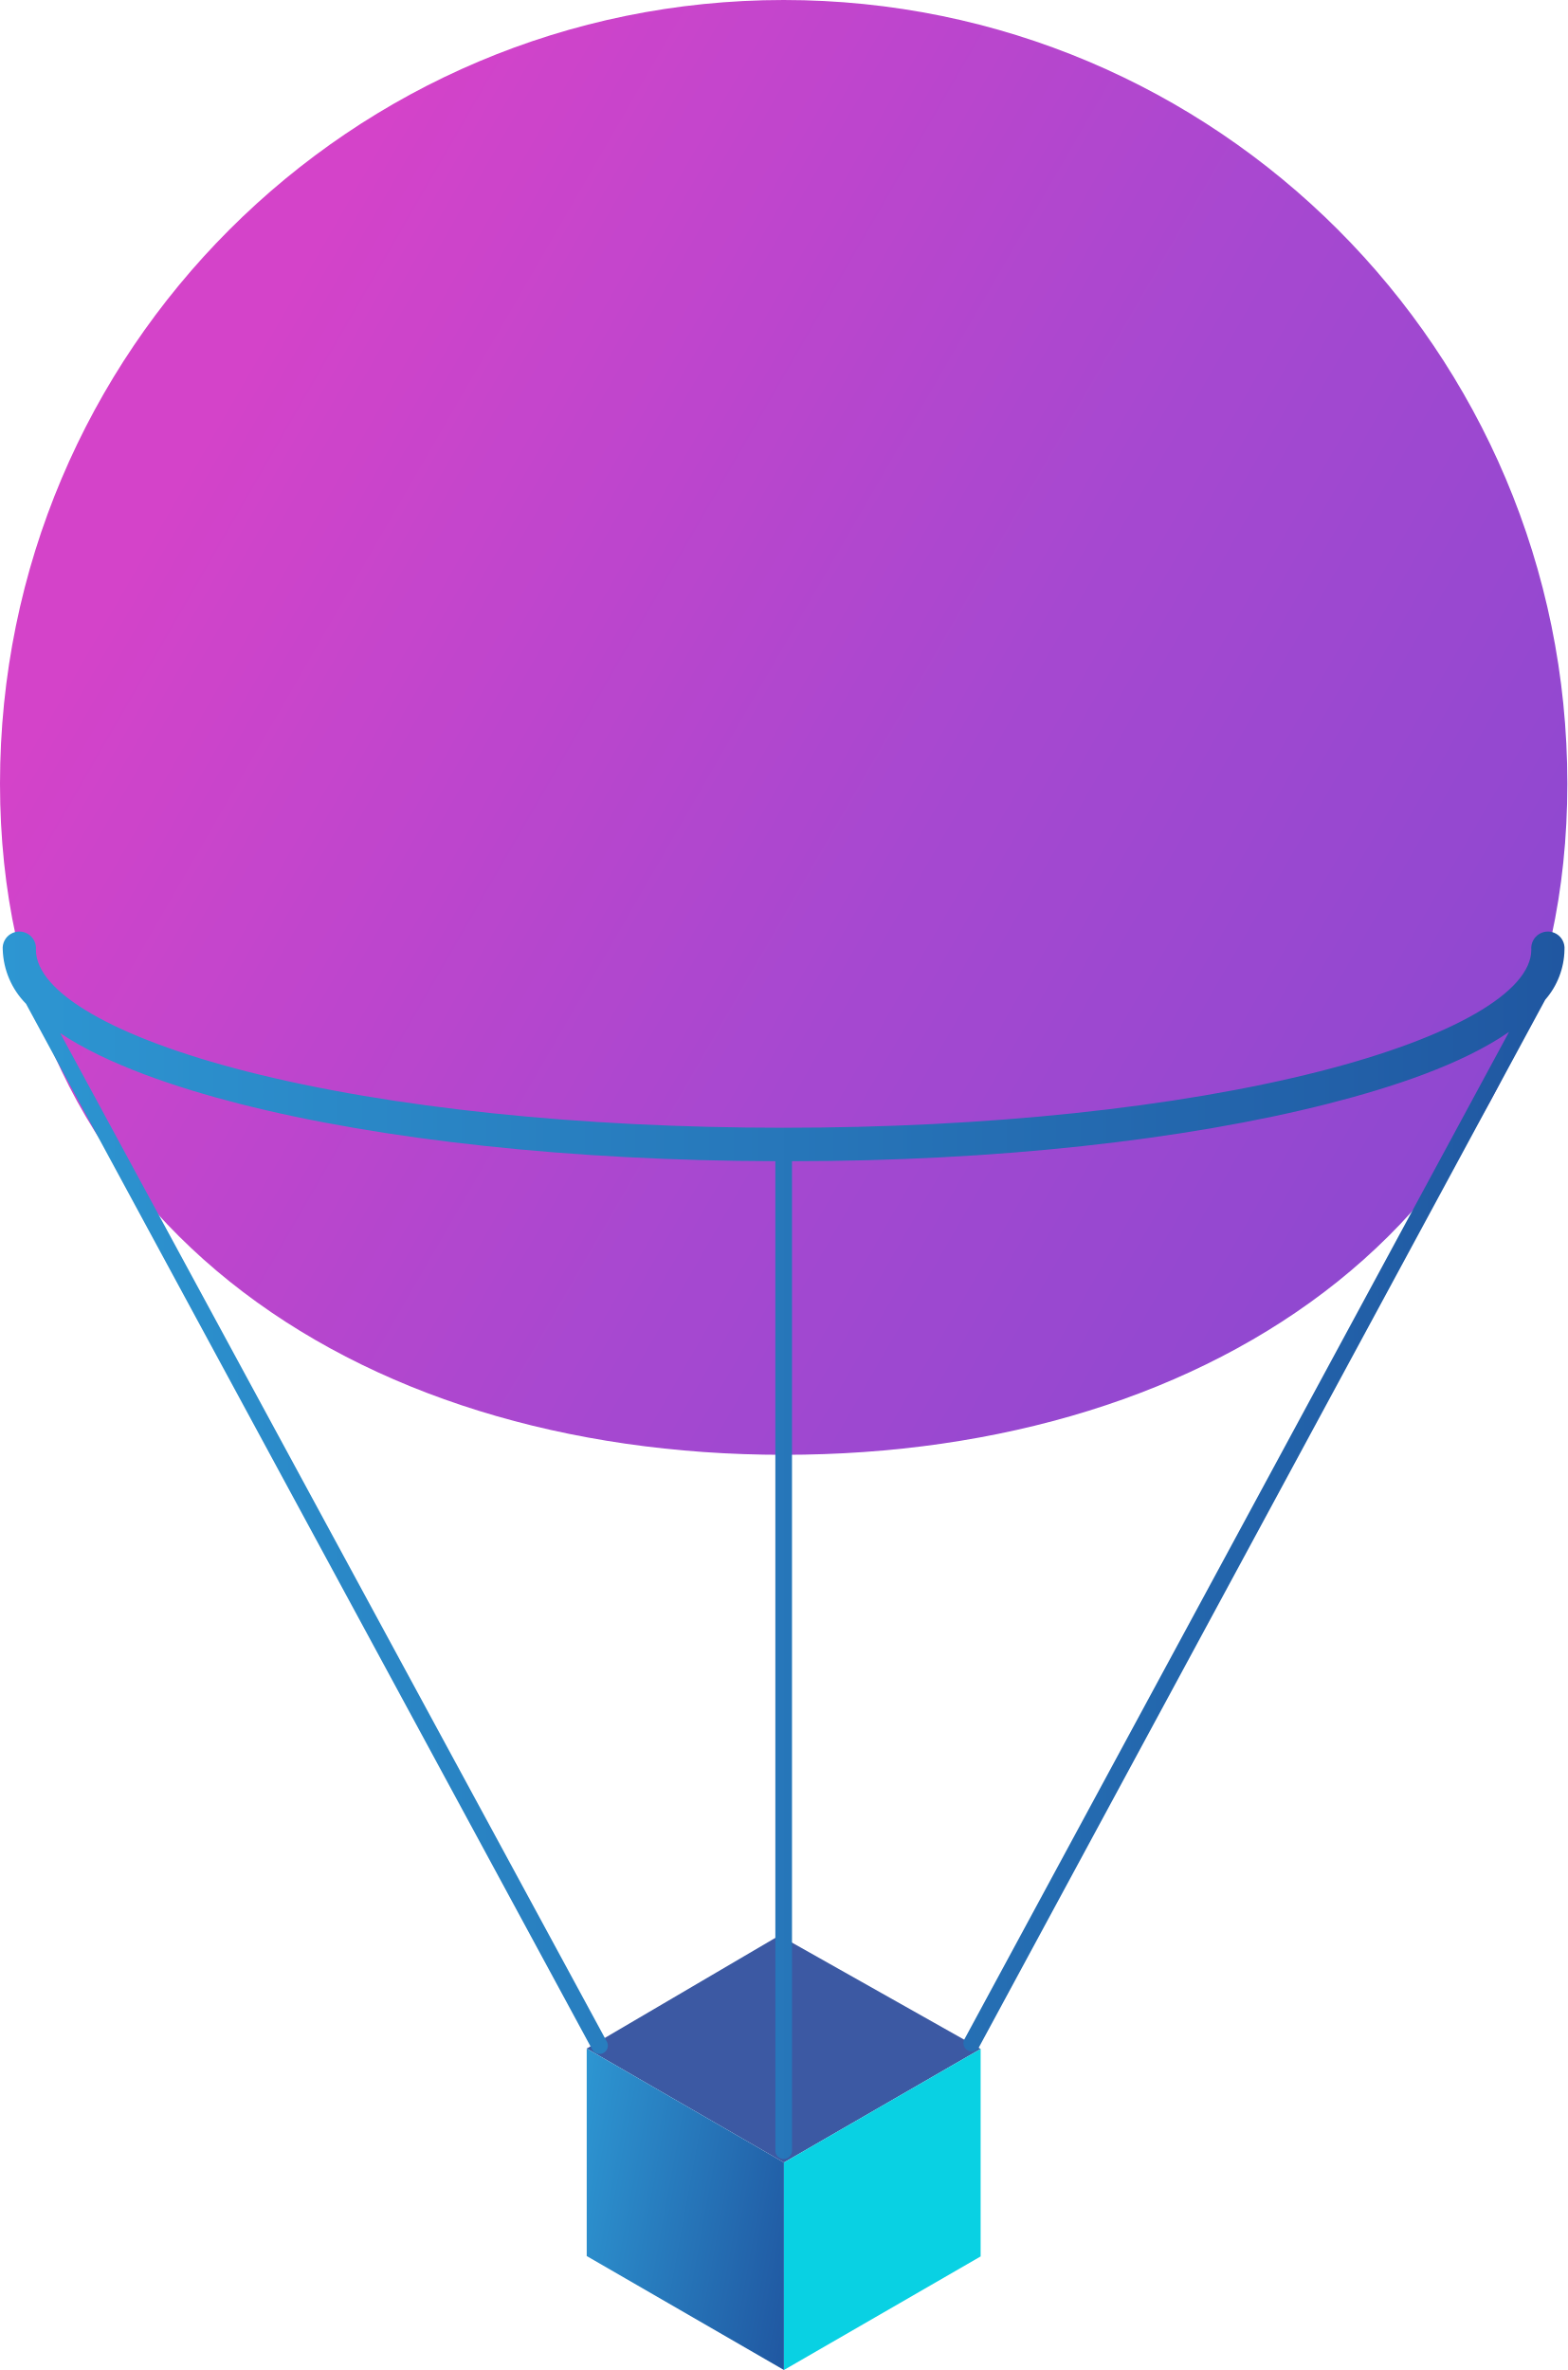
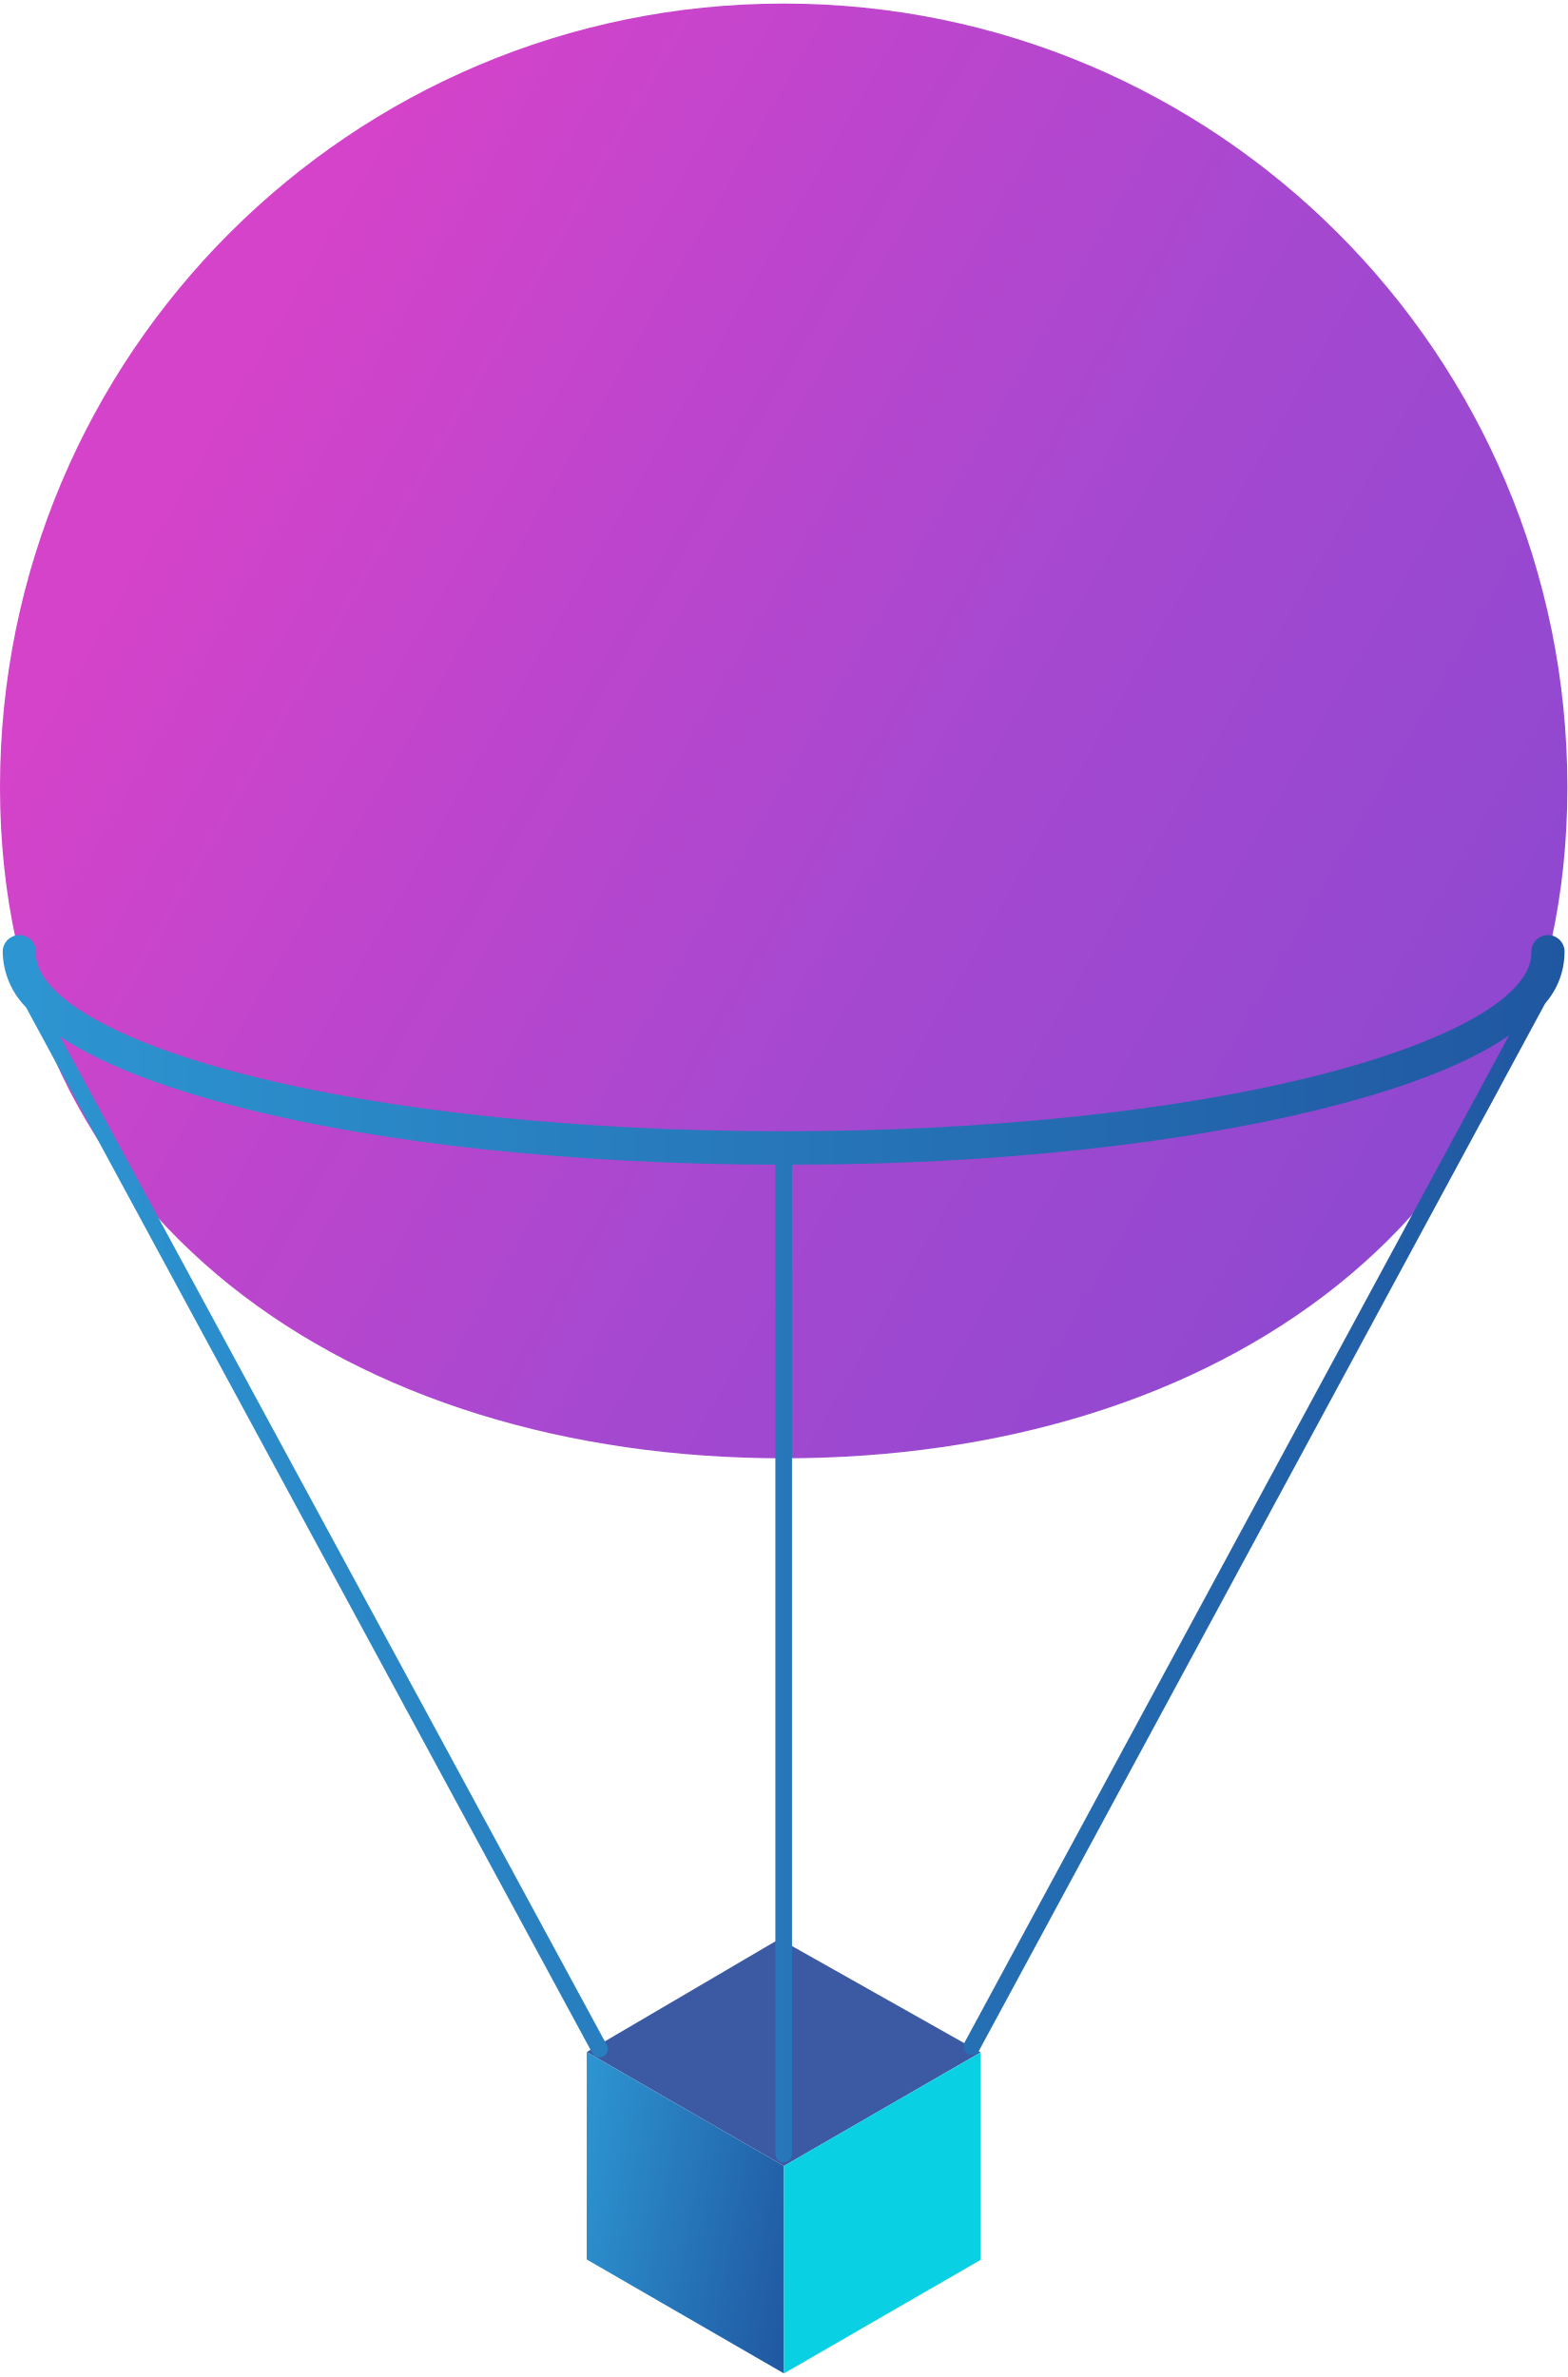
- <svg xmlns="http://www.w3.org/2000/svg" xmlns:xlink="http://www.w3.org/1999/xlink" viewBox="0 0 120.48 182.18">
+ <svg xmlns="http://www.w3.org/2000/svg" xmlns:xlink="http://www.w3.org/1999/xlink" viewBox="0 0 120.48 182.18" width="120" height="182" class="shard__balloon">
  <defs>
-     <style>.cls-1{fill:#3c59a3;}.cls-2{fill:url(#linear-gradient);}.cls-3{fill:#09d1e3;}.cls-4{opacity:0.8;fill:url(#linear-gradient-2);}.cls-5{fill:url(#linear-gradient-3);}</style>
-     <linearGradient id="linear-gradient" x1="43.15" y1="168.07" x2="62.21" y2="171.57" gradientUnits="userSpaceOnUse">
+     <style>
+ 			.shard-balloon-cls-1{fill:#3c59a3;}.shard-balloon-cls-2{fill:url(#shard-balloon-linear-gradient);}.shard-balloon-cls-3{fill:#09d1e3;}.shard-balloon-cls-4{opacity:0.8;fill:url(#shard-balloon-linear-gradient-2);}.shard-balloon-cls-5{fill:url(#shard-balloon-linear-gradient-3);}
+ 		</style>
+     <linearGradient id="shard-balloon-linear-gradient" x1="43.15" y1="168.07" x2="62.21" y2="171.57" gradientUnits="userSpaceOnUse">
      <stop offset="0" stop-color="#2d96d2" />
      <stop offset="1" stop-color="#2057a1" />
    </linearGradient>
-     <linearGradient id="linear-gradient-2" x1="9.36" y1="27.86" x2="112.86" y2="87.61" gradientUnits="userSpaceOnUse">
+     <linearGradient id="shard-balloon-linear-gradient-2" x1="9.36" y1="27.86" x2="112.86" y2="87.61" gradientUnits="userSpaceOnUse">
      <stop offset="0.07" stop-color="#c914bc" />
      <stop offset="0.59" stop-color="#911ac4" />
      <stop offset="0.99" stop-color="#731ac4" />
    </linearGradient>
-     <linearGradient id="linear-gradient-3" x1="0.21" y1="118.86" x2="120.26" y2="118.86" xlink:href="#linear-gradient" />
+     <linearGradient id="shard-balloon-linear-gradient-3" x1="0.21" y1="118.86" x2="120.26" y2="118.86" xlink:href="#shard-balloon-linear-gradient" />
  </defs>
-   <g id="Layer_2" data-name="Layer 2">
-     <g id="Layer_1-2" data-name="Layer 1">
-       <polygon class="cls-1" points="45.1 157.47 60.26 166.23 75.38 157.5 59.91 148.78 45.1 157.47" />
-       <polygon class="cls-2" points="45.1 157.47 45.1 173.42 60.26 182.18 60.26 166.23 45.1 157.47" />
-       <polygon class="cls-3" points="75.38 157.5 75.38 173.45 60.26 182.18 60.26 166.23 75.38 157.5" />
-       <path class="cls-4" d="M120.48,60.24A60.24,60.24,0,0,0,0,60.24c0,33.27,27,51.59,60.24,51.59S120.48,93.51,120.48,60.24Z" />
-       <path class="cls-5" d="M120.26,73a1.28,1.28,0,1,0-2.55,0c0,3.26-6.07,6.75-16.25,9.35-11,2.8-25.64,4.34-41.23,4.34S30,85.17,19,82.37C8.84,79.78,2.76,76.29,2.76,73A1.28,1.28,0,1,0,.21,73,6.21,6.21,0,0,0,2,77.16l43.5,80.34a.64.64,0,1,0,1.12-.61L4.63,79.42c3.64,2.43,9,4.2,13.75,5.42,11,2.81,25.66,4.38,41.22,4.42l0,76.06a.64.64,0,1,0,1.28,0l0-76.06c15.56,0,30.17-1.61,41.22-4.42,4.86-1.24,10.26-3,13.9-5.52L74.11,156.8a.64.64,0,0,0,1.12.61l43.55-80.56A6,6,0,0,0,120.26,73Z" />
+   <g>
+     <g>
+       <polygon class="shard-balloon-cls-1" points="45.1 157.47 60.26 166.23 75.38 157.5 59.91 148.78 45.1 157.47" />
+       <polygon class="shard-balloon-cls-2" points="45.1 157.47 45.1 173.42 60.26 182.18 60.26 166.23 45.1 157.47" />
+       <polygon class="shard-balloon-cls-3" points="75.38 157.5 75.38 173.45 60.26 182.18 60.26 166.23 75.38 157.5" />
+       <path class="shard-balloon-cls-4" d="M120.48,60.24A60.24,60.24,0,0,0,0,60.24c0,33.27,27,51.59,60.24,51.59S120.48,93.51,120.48,60.24Z" />
+       <path class="shard-balloon-cls-5" d="M120.26,73a1.28,1.28,0,1,0-2.55,0c0,3.26-6.07,6.75-16.25,9.35-11,2.8-25.64,4.34-41.23,4.34S30,85.17,19,82.37C8.84,79.78,2.76,76.29,2.76,73A1.28,1.28,0,1,0,.21,73,6.21,6.21,0,0,0,2,77.16l43.5,80.34a.64.64,0,1,0,1.12-.61L4.63,79.42c3.64,2.43,9,4.2,13.75,5.42,11,2.81,25.66,4.38,41.22,4.42l0,76.06a.64.64,0,1,0,1.28,0l0-76.06c15.56,0,30.17-1.61,41.22-4.42,4.86-1.24,10.26-3,13.9-5.52L74.11,156.8a.64.64,0,0,0,1.12.61l43.55-80.56A6,6,0,0,0,120.26,73Z" />
    </g>
  </g>
</svg>
